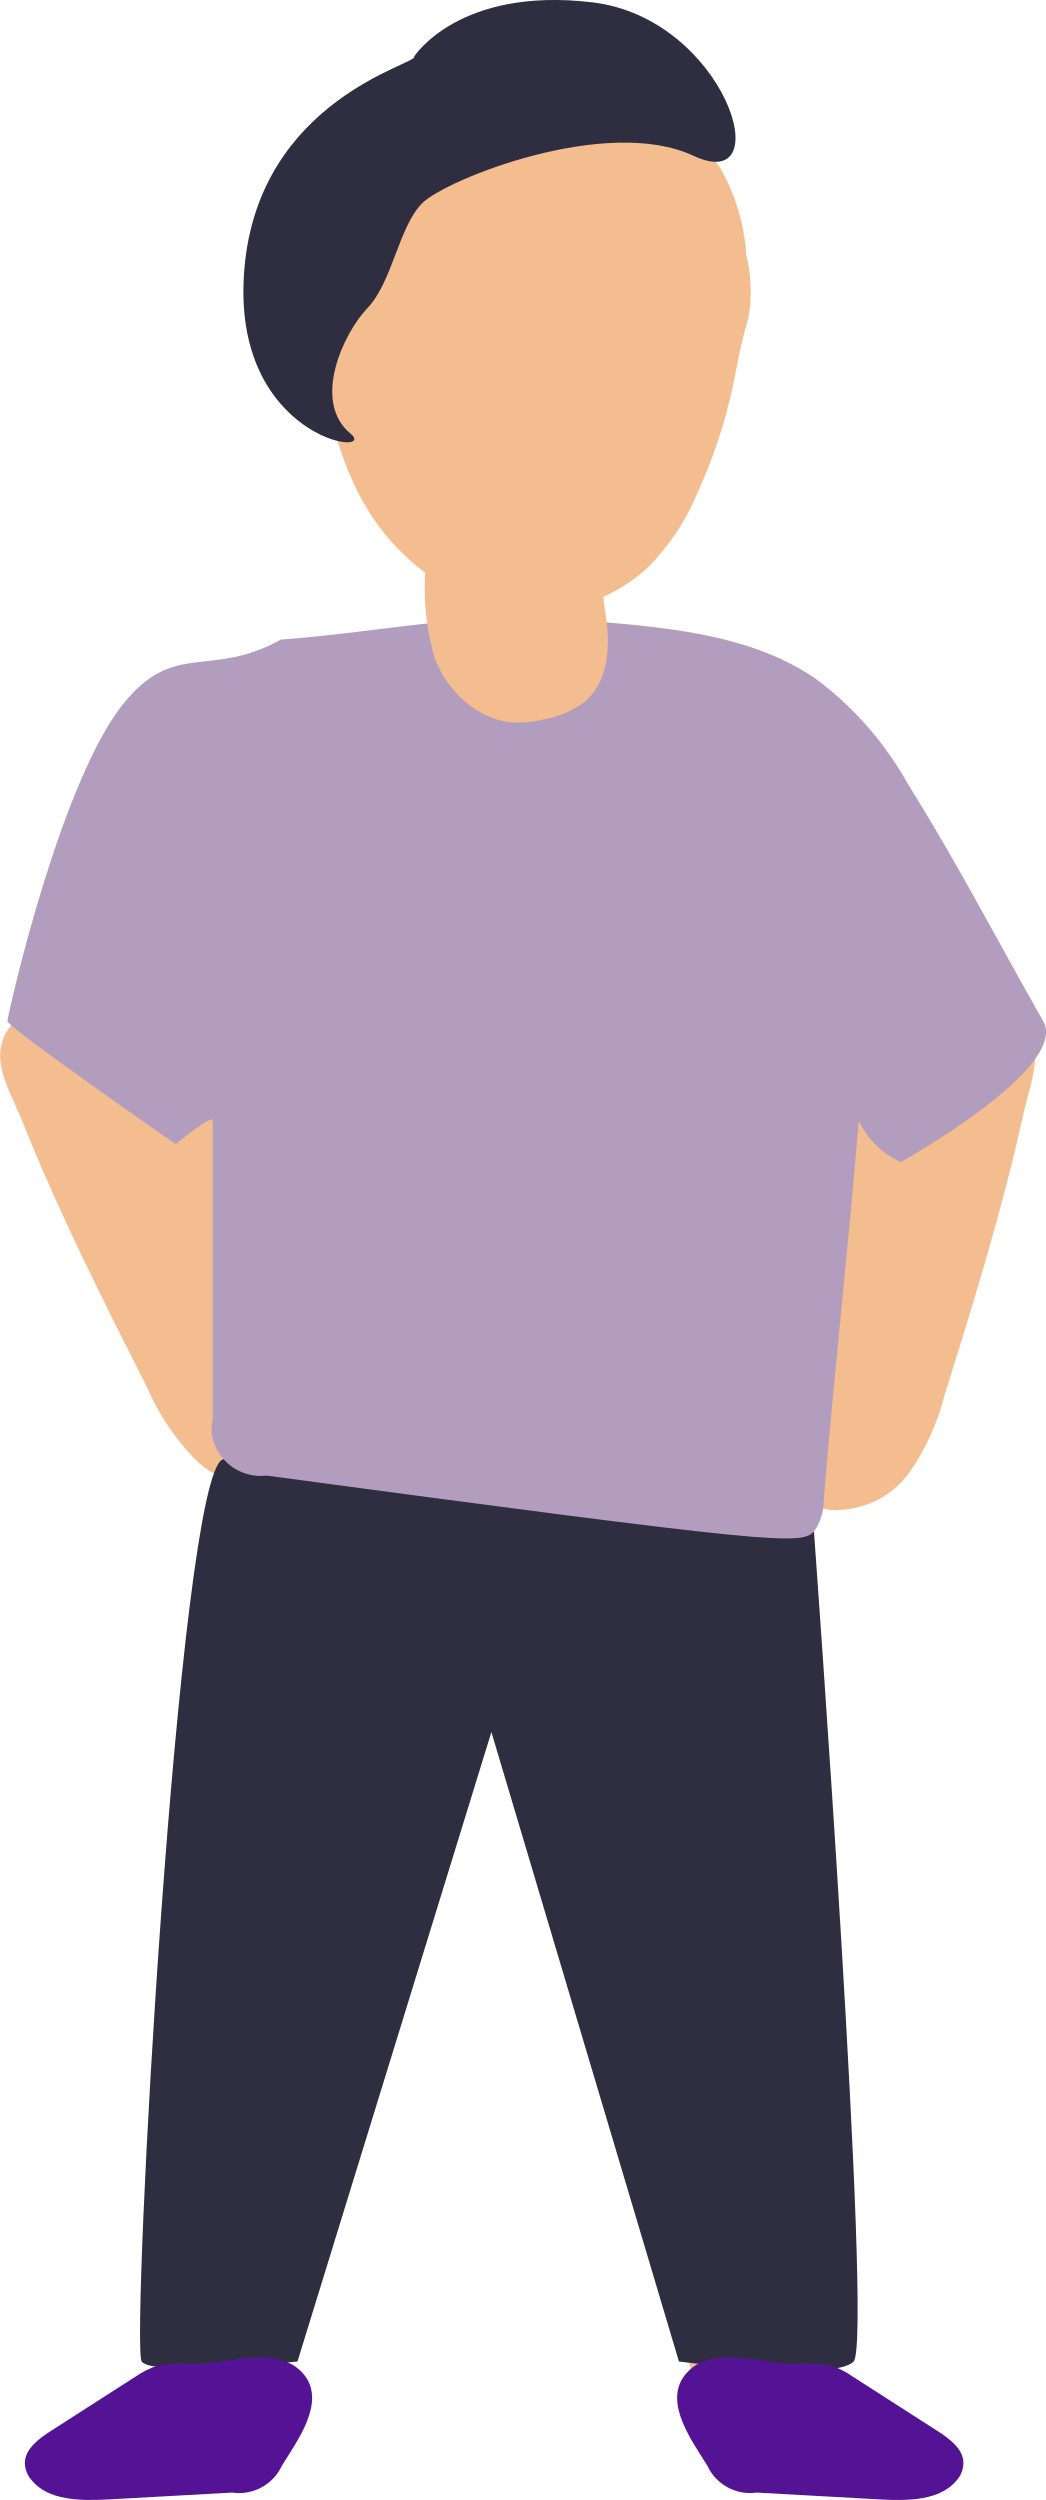
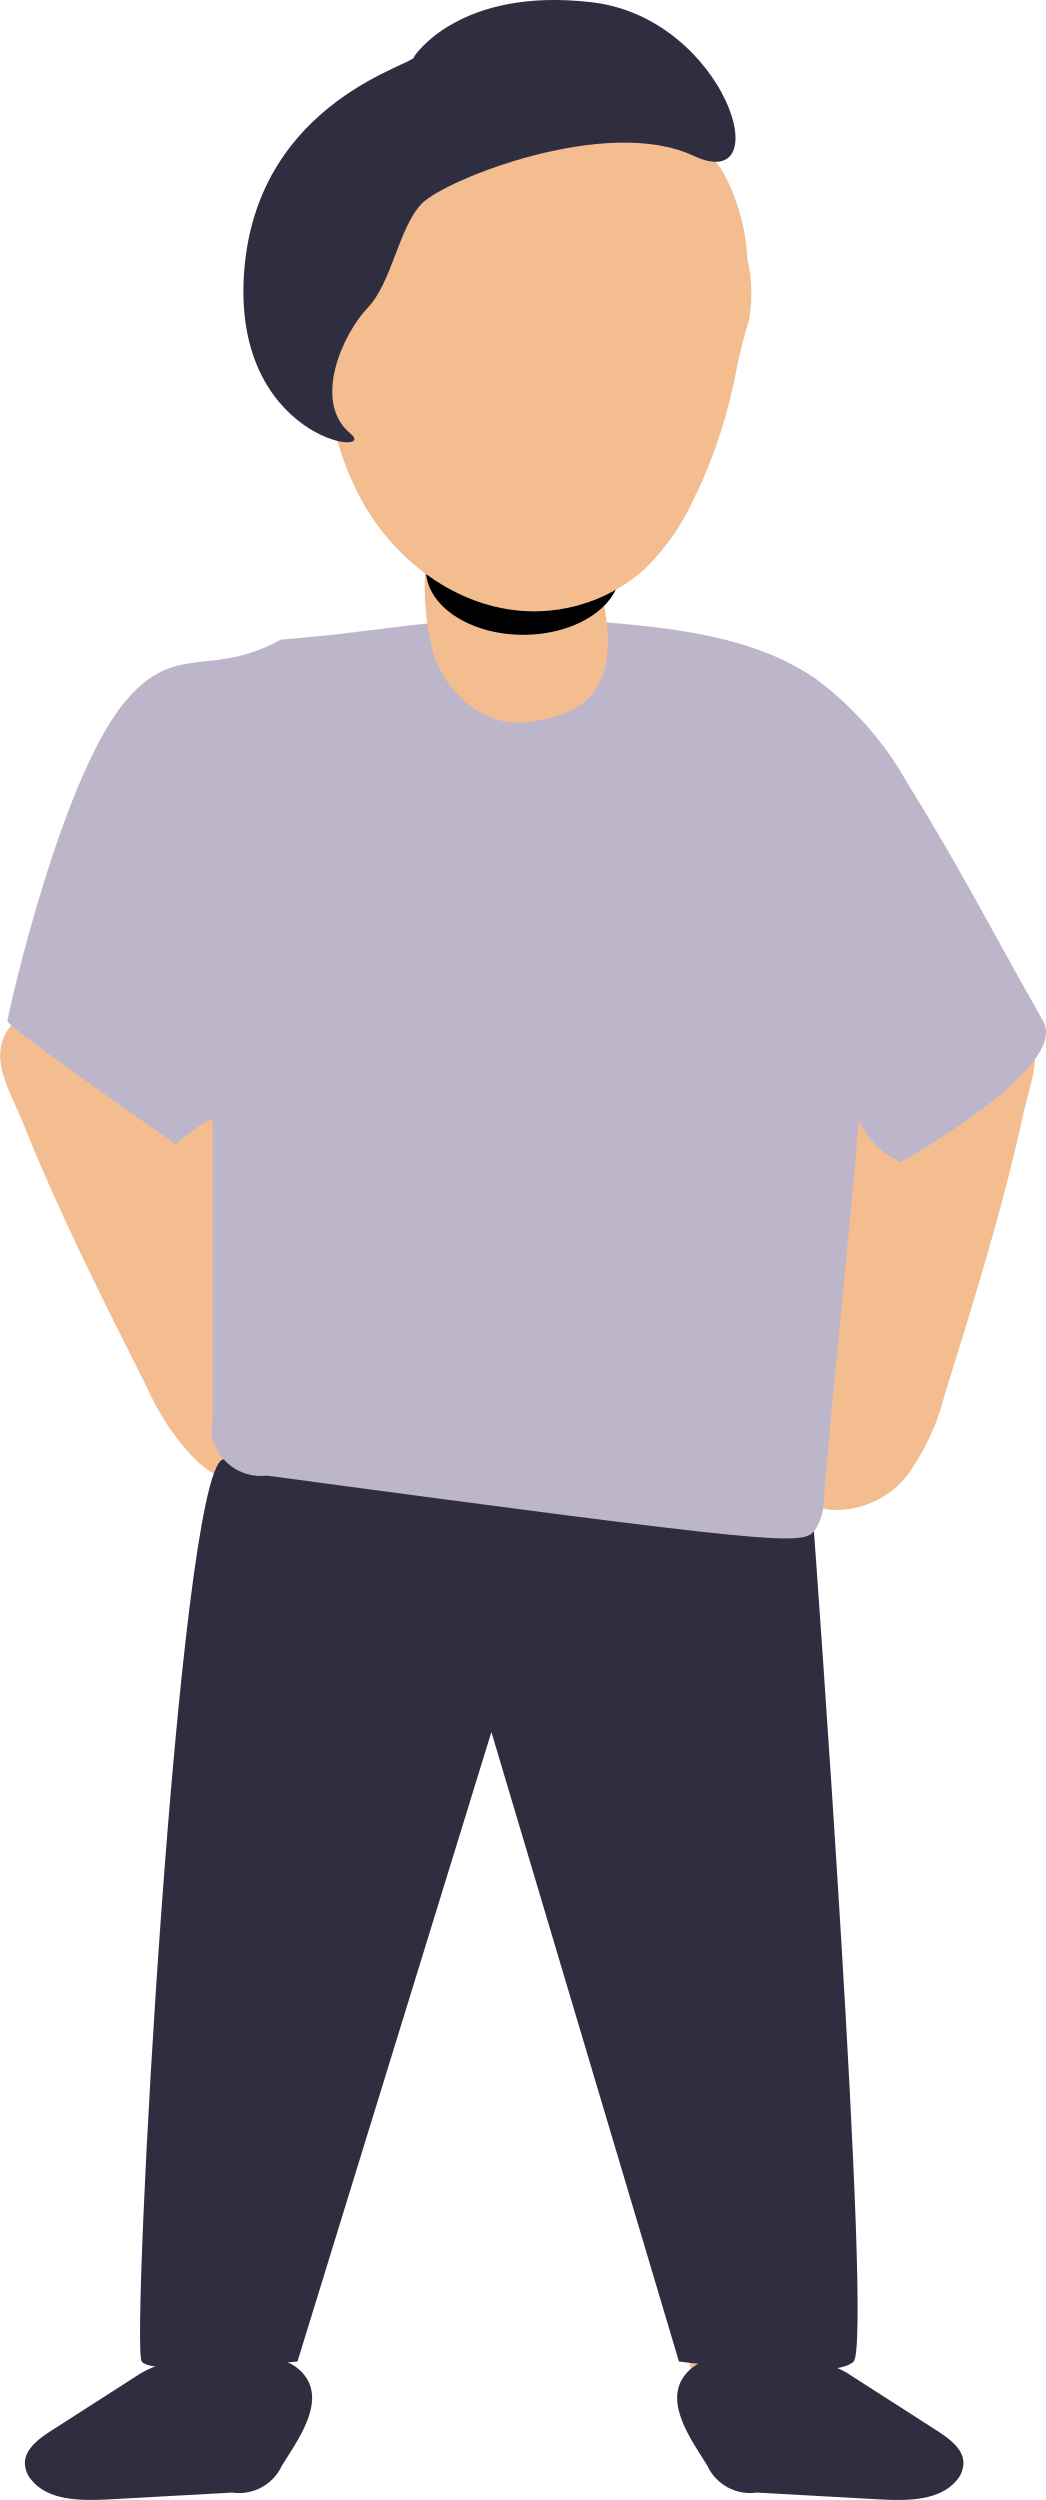
<svg xmlns="http://www.w3.org/2000/svg" id="Laag_1" data-name="Laag 1" viewBox="0 0 141 337">
  <defs>
-     <style>.cls-1{fill:#f3bd8f;}.cls-2{fill:#2f2e41;}.cls-3{fill:#b29dbe;}.cls-4{fill:#541295;}</style>
+     <style>.cls-1{fill:#f3bd8f;}.cls-2{fill:#2f2e41;}.cls-3{fill:#bdb6cb;}</style>
  </defs>
  <path id="Path_1785" data-name="Path 1785" class="cls-1" d="M19.77,186.93a32.83,32.83,0,0,0,6.61,9.87A12.42,12.42,0,0,0,37.78,200a13.37,13.37,0,0,0,7.2-6.1c2.17-3.25,3.45-7.48,1.4-10.78a27.71,27.71,0,0,0-5.29-4.84c-5.11-4.6-5.9-11.85-7.54-18.33A57.52,57.52,0,0,0,29,147.92c-3-5.75-7.34-11.4-13.8-13.37a13.77,13.77,0,0,0-13,2.88c-4.37,4.34-1.14,8.94.84,13.79C7.9,163.4,13.83,175.17,19.77,186.93Z" />
  <path id="Path_1774" data-name="Path 1774" class="cls-1" d="M105.49,255.54l5.24,70.4s-8.59,3.5-13.83,1.41S79,254.85,79,254.85Z" />
  <path id="Path_1775" data-name="Path 1775" class="cls-1" d="M26.26,251.68,21,322.09s8.6,3.49,13.82,1.4S52.8,251,52.8,251Z" />
  <path id="Path_1776" data-name="Path 1776" class="cls-2" d="M109.72,206.44s8,109.09,5.35,111.89-23.55,0-23.55,0L66.24,233.48,40.1,318.33s-19.49,2.09-21,0,4.94-119.12,10.9-121.59S109.72,206.44,109.72,206.44Z" />
  <path id="Path_1777" data-name="Path 1777" class="cls-1" d="M127.37,187.92a31.94,31.94,0,0,1-4.89,10.72,12.21,12.21,0,0,1-10.72,4.87,13.79,13.79,0,0,1-8.13-5c-2.68-2.89-4.65-6.88-3.18-10.44a26.51,26.51,0,0,1,4.42-5.56c4.28-5.29,3.85-12.57,4.39-19.21a56.15,56.15,0,0,1,2.48-12.59c2-6.11,5.34-12.33,11.39-15.22a13.9,13.9,0,0,1,13.36.93c5,3.65,2.61,8.67,1.46,13.74C135.16,162.94,131.27,175.44,127.37,187.92Z" />
  <path id="Path_1778" data-name="Path 1778" class="cls-3" d="M80,83.75c10.52.87,21.61,1.92,30.1,7.85a44.76,44.76,0,0,1,12.11,13.78c7.22,11.63,11.66,20.39,18.41,32.26,3.6,6.35-19.19,19-19.19,19a11.25,11.25,0,0,1-5.67-5.58c-1.43,17.45-3.29,33.68-4.72,51.13a7.17,7.17,0,0,1-1.29,4.22c-1.7,1.91-4.89,1.76-73.82-7.5a6.65,6.65,0,0,1-7.38-5.65,6,6,0,0,1,.13-2V151.09c0-1-5,3.14-5,3.14S1.17,138.62,1,137.65c.13-1.28,7.42-33.56,16.17-43.43,6.6-7.68,11.41-2.84,20.68-8C53.68,85,62.17,82.31,80,83.75Z" />
  <path id="Path_1779" data-name="Path 1779" class="cls-1" d="M81.59,82.49c.74,4.37.57,9.59-3.07,12.33a12.82,12.82,0,0,1-5,2.11,15.7,15.7,0,0,1-4.1.48c-5-.24-9.18-4.26-10.84-8.75a33.92,33.92,0,0,1-1-14.09,17.73,17.73,0,0,1,1.57-7.33A12.09,12.09,0,0,1,70.5,61.68C83.82,62.77,80.1,73.53,81.59,82.49Z" />
-   <path id="Path_1780" data-name="Path 1780" class="cls-1" d="M94.12,66.2a31.39,31.39,0,0,1-6.84,10.35A22.4,22.4,0,0,1,71.41,82.4C62,82.09,53.63,75.79,49.14,68S43.39,51.18,43,42.33a37.37,37.37,0,0,1,1.75-15.2,27,27,0,0,1,20-15.63,36.3,36.3,0,0,1,25.85,5.22A21.72,21.72,0,0,1,97,22.5a27.18,27.18,0,0,1,3.61,11.91,20.66,20.66,0,0,1,.32,8.25,66.66,66.66,0,0,0-1.59,6.63A70.2,70.2,0,0,1,94.13,66.2Z" />
-   <path id="Path_1782" data-name="Path 1782" class="cls-4" d="M107.18,318.68a19.36,19.36,0,0,1,4.75.17A11.32,11.32,0,0,1,115,320.4l11.33,7.27c1.68,1.08,3.54,2.46,3.54,4.35a3.64,3.64,0,0,1-.9,2.32c-2.24,2.73-6.54,2.79-10.23,2.59L102,336a6.35,6.35,0,0,1-6.66-3.64c-2-3.26-5.85-8.36-3.11-12.08C95.54,315.82,102.68,318.68,107.18,318.68Z" />
-   <path id="Path_1783" data-name="Path 1783" class="cls-4" d="M26.1,318.68a19.54,19.54,0,0,0-4.77.17,12.22,12.22,0,0,0-3.11,1.55L6.89,327.67c-1.68,1.07-3.52,2.46-3.54,4.35a3.61,3.61,0,0,0,.92,2.32c2.23,2.73,6.52,2.78,10.23,2.59L31.3,336A6.36,6.36,0,0,0,38,332.37c2-3.26,5.86-8.36,3.13-12.08C37.74,315.82,30.6,318.68,26.1,318.68Z" />
+   <ellipse id="Ellipse_215" data-name="Ellipse 215" cx="70.53" cy="76.79" rx="13.11" ry="8.78" />
+   <path id="Path_1780" data-name="Path 1780" class="cls-1" d="M93.88,66.48a31.61,31.61,0,0,1-7,10.26A22.45,22.45,0,0,1,71,82.39c-9.43-.43-17.7-6.83-22.09-14.65S43.34,50.82,43.09,42A37.7,37.7,0,0,1,45,26.79,27,27,0,0,1,65.21,11.41,36.26,36.26,0,0,1,91,17a21.46,21.46,0,0,1,6.28,5.86,27.13,27.13,0,0,1,3.46,12A20.66,20.66,0,0,1,101,43c-.65,2.24-1.24,4.3-1.68,6.61a69.12,69.12,0,0,1-5.39,16.85Z" />
+   <path id="Path_1782" data-name="Path 1782" class="cls-2" d="M107.18,318.68a19.36,19.36,0,0,1,4.75.17A11.32,11.32,0,0,1,115,320.4l11.33,7.27c1.68,1.08,3.54,2.46,3.54,4.35a3.64,3.64,0,0,1-.9,2.32c-2.24,2.73-6.54,2.79-10.23,2.59L102,336a6.35,6.35,0,0,1-6.66-3.64c-2-3.26-5.85-8.36-3.11-12.08C95.54,315.82,102.68,318.68,107.18,318.68Z" />
+   <path id="Path_1783" data-name="Path 1783" class="cls-2" d="M26.1,318.68a19.54,19.54,0,0,0-4.77.17,12.22,12.22,0,0,0-3.11,1.55L6.89,327.67c-1.68,1.07-3.52,2.46-3.54,4.35a3.61,3.61,0,0,0,.92,2.32c2.23,2.73,6.52,2.78,10.23,2.59L31.3,336A6.36,6.36,0,0,0,38,332.37c2-3.26,5.86-8.36,3.13-12.08C37.74,315.82,30.6,318.68,26.1,318.68Z" />
  <path id="Path_1784" data-name="Path 1784" class="cls-2" d="M55.82,7.63s6-9.45,24-7.32S105.2,26.49,93.48,21,60,24.22,56.87,27.43s-4,10.61-7.33,14.09-7.49,12.65-2.3,16.92c4,3.31-16.24.81-14.3-22.19S56.57,8.59,55.82,7.63Z" />
</svg>
